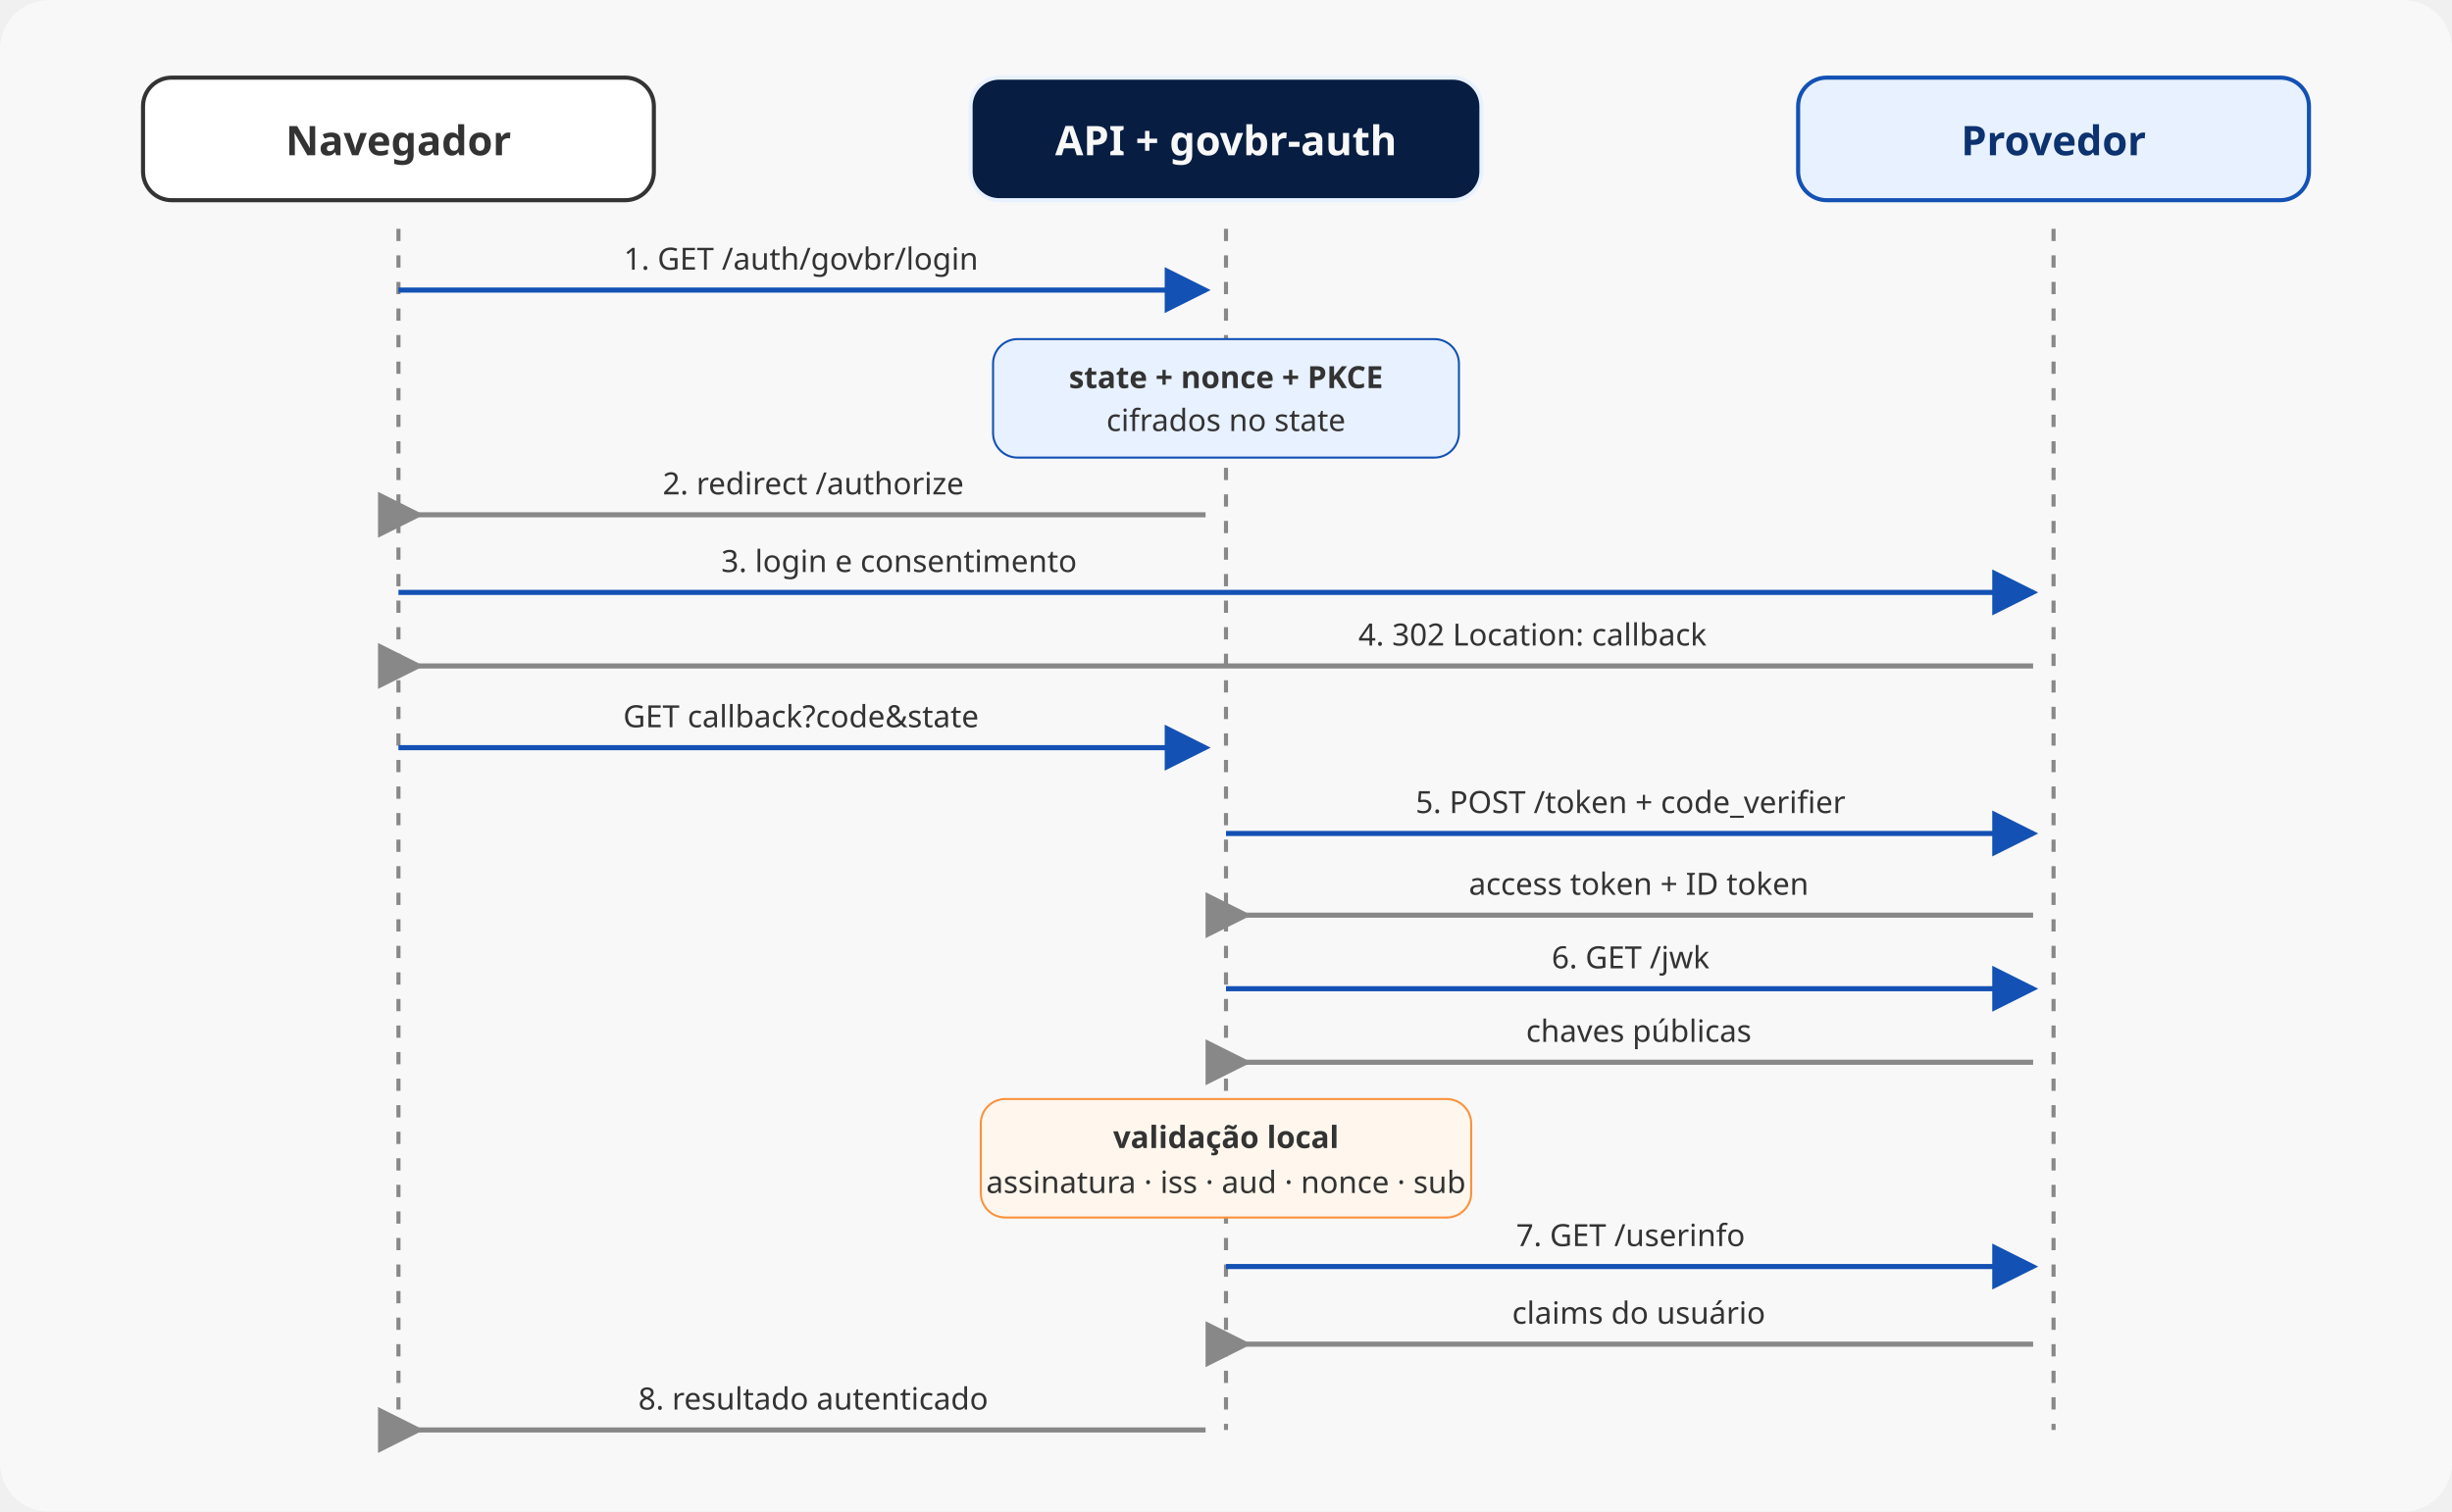
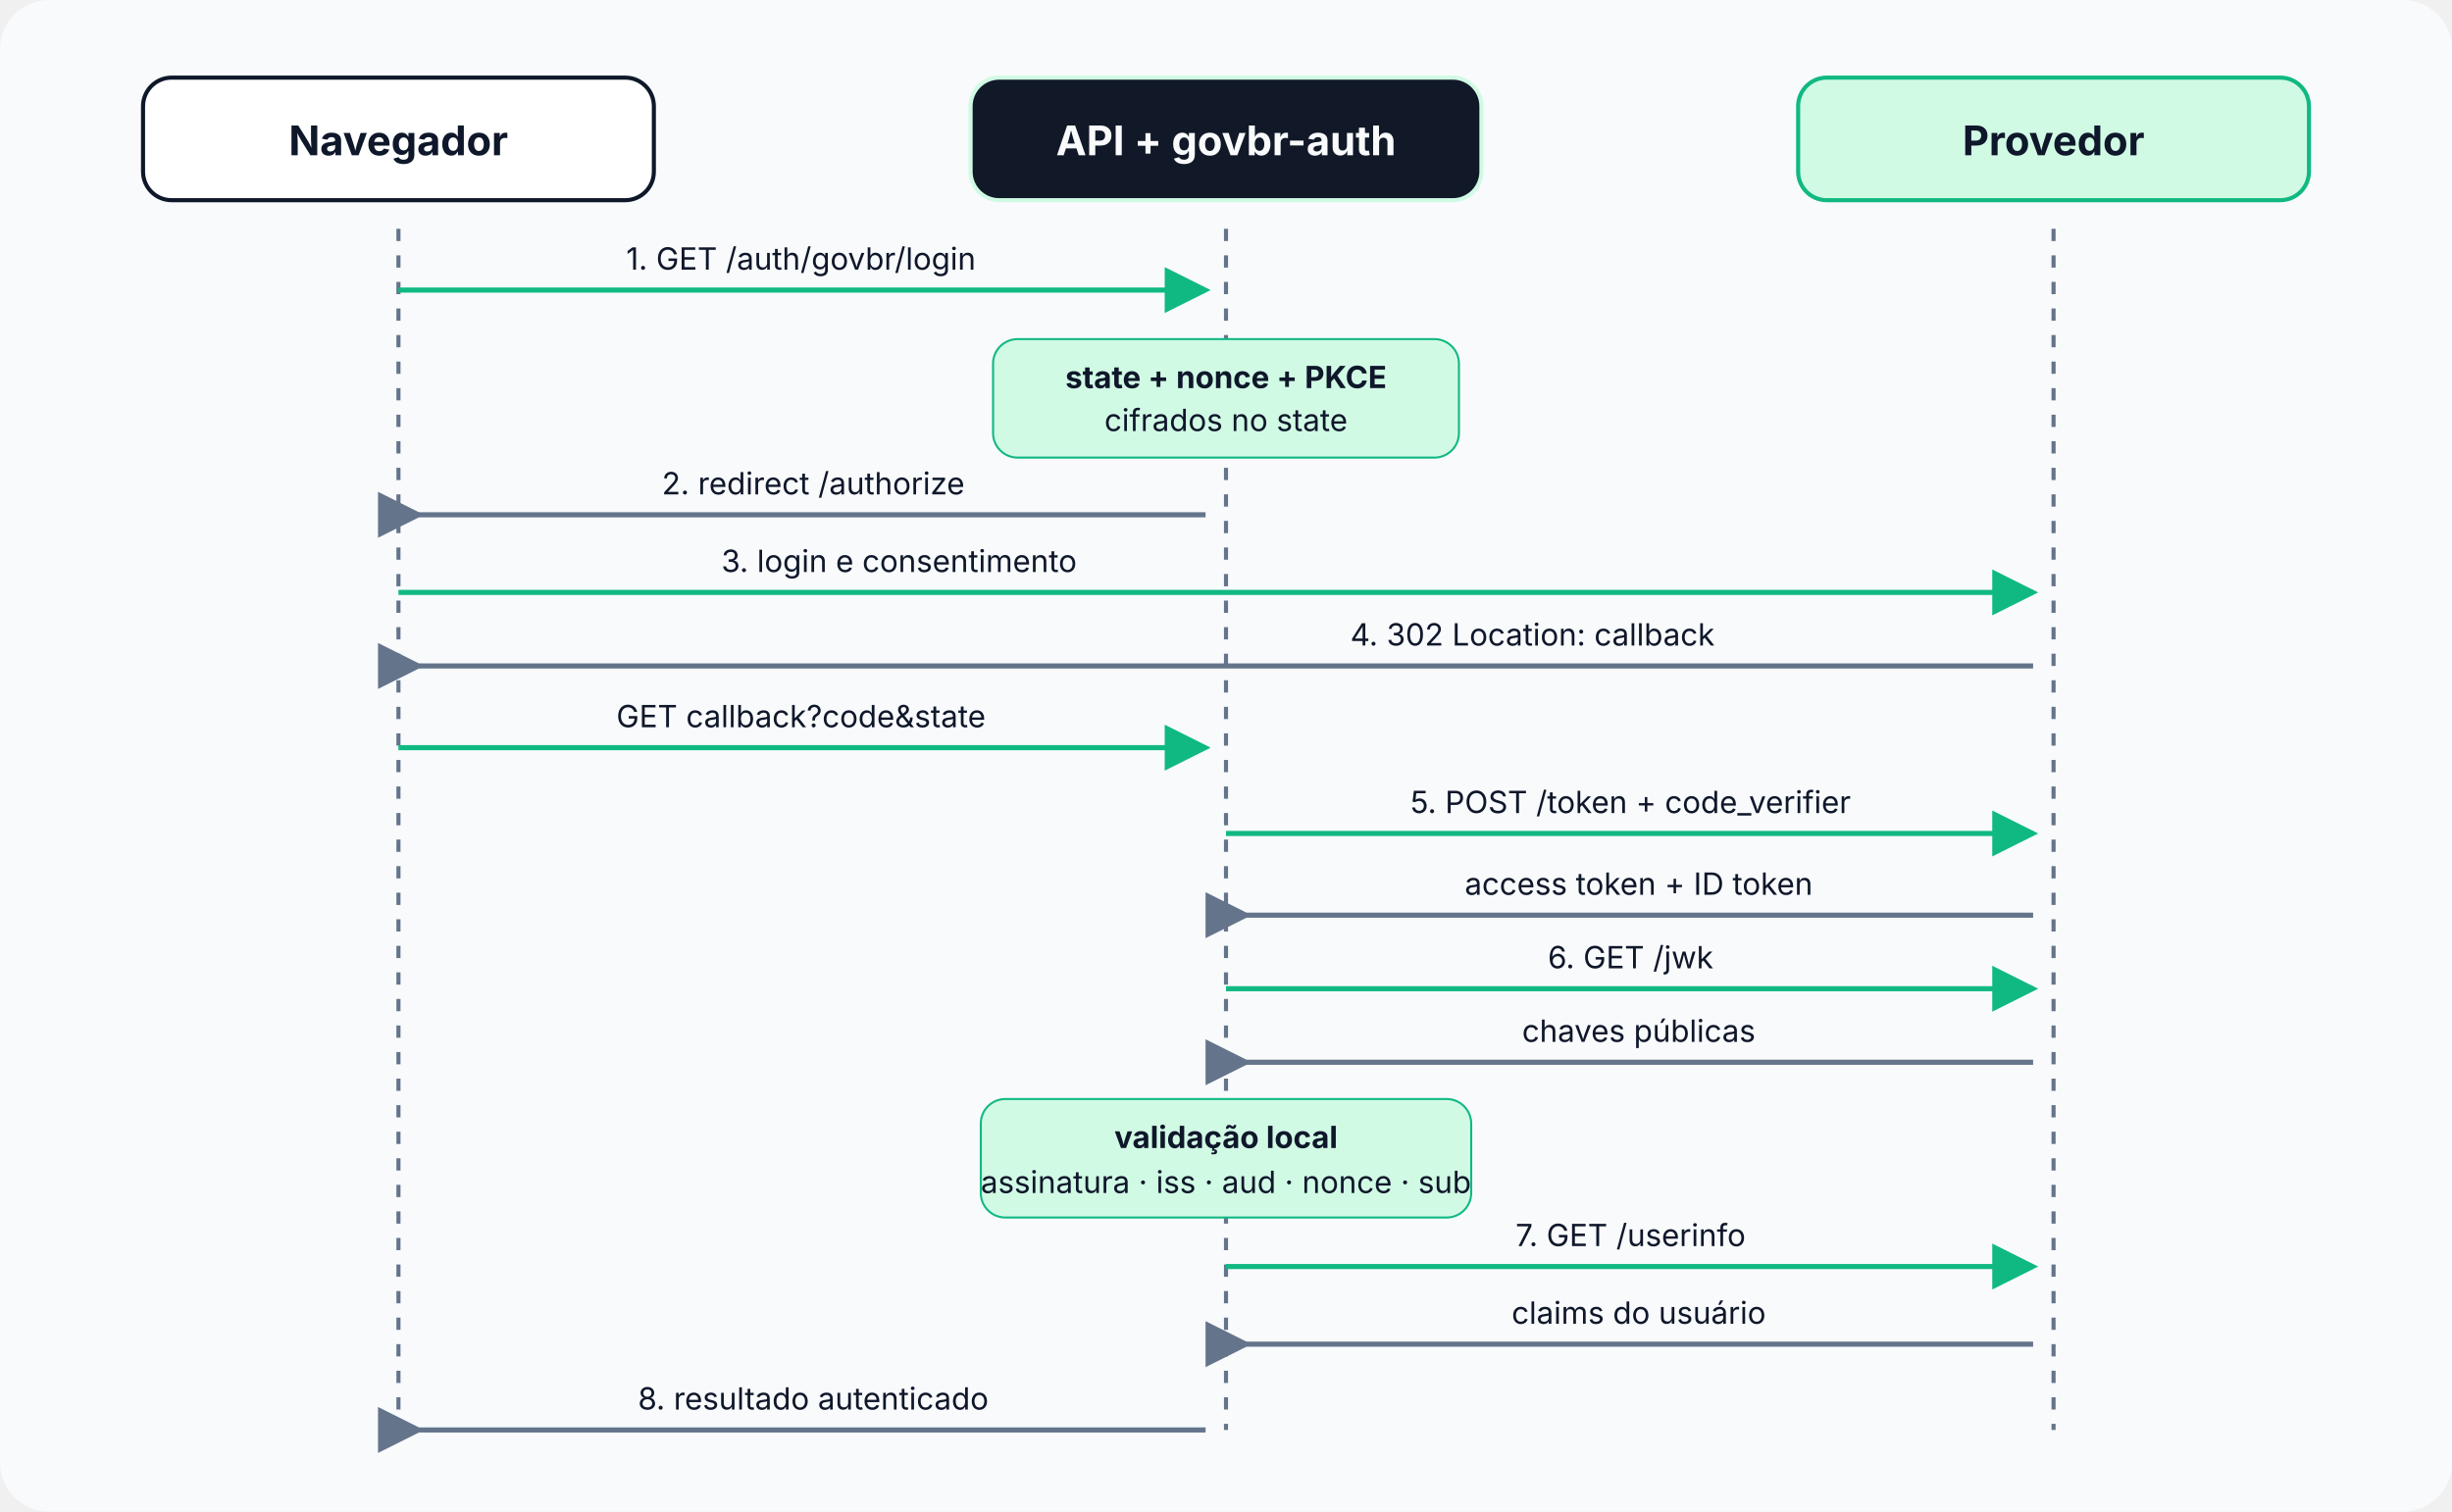
<svg xmlns="http://www.w3.org/2000/svg" width="1200" height="740" viewBox="0 0 1200 740" role="img" aria-labelledby="title desc">
  <defs>
    <marker id="arrow" markerWidth="9" markerHeight="9" refX="8" refY="4.5" orient="auto">
-       <path d="M0 0L9 4.5L0 9Z" fill="#1351b4" />
+       <path d="M0 0L9 4.5L0 9Z" fill="#10b981" />
    </marker>
    <marker id="arrowBack" markerWidth="9" markerHeight="9" refX="1" refY="4.5" orient="auto">
-       <path d="M9 0L0 4.5L9 9Z" fill="#888888" />
+       <path d="M9 0L0 4.5L9 9Z" fill="#64748b" />
    </marker>
  </defs>
-   <rect width="1200" height="740" rx="24" fill="#f8f8f8" />
-   <g font-family="system-ui, sans-serif">
+   <rect width="1200" height="740" rx="24" fill="#f8fafc" />
+   <g font-family="Inter, Arial, sans-serif">
    <g font-size="20" font-weight="700" text-anchor="middle">
-       <rect x="70" y="38" width="250" height="60" rx="14" fill="#ffffff" stroke="#333333" stroke-width="2" />
-       <text x="195" y="76" fill="#333333">Navegador</text>
-       <rect x="475" y="38" width="250" height="60" rx="14" fill="#071d41" stroke="#e8f1ff" stroke-width="2" />
-       <text x="600" y="76" fill="#f8f8f8">API + govbr-auth</text>
-       <rect x="880" y="38" width="250" height="60" rx="14" fill="#e8f1ff" stroke="#1351b4" stroke-width="2" />
-       <text x="1005" y="76" fill="#0c326f">Provedor</text>
+       <rect x="70" y="38" width="250" height="60" rx="14" fill="#ffffff" stroke="#0f172a" stroke-width="2" />
+       <text x="195" y="76" fill="#0f172a">Navegador</text>
+       <rect x="475" y="38" width="250" height="60" rx="14" fill="#111827" stroke="#d1fae5" stroke-width="2" />
+       <text x="600" y="76" fill="#f8fafc">API + govbr-auth</text>
+       <rect x="880" y="38" width="250" height="60" rx="14" fill="#d1fae5" stroke="#10b981" stroke-width="2" />
+       <text x="1005" y="76" fill="#0f172a">Provedor</text>
    </g>
-     <g stroke="#888888" stroke-width="2" stroke-dasharray="6 7">
+     <g stroke="#64748b" stroke-width="2" stroke-dasharray="6 7">
      <path d="M195 112V700" />
      <path d="M600 112V700" />
      <path d="M1005 112V700" />
    </g>
-     <g font-size="15" fill="#333333">
-       <path d="M195 142H590" stroke="#1351b4" stroke-width="2.5" marker-end="url(#arrow)" />
+     <g font-size="15" fill="#0f172a">
+       <path d="M195 142H590" stroke="#10b981" stroke-width="2.5" marker-end="url(#arrow)" />
      <text x="392" y="132" text-anchor="middle">1. GET /auth/govbr/login</text>
-       <rect x="486" y="166" width="228" height="58" rx="12" fill="#e8f1ff" stroke="#1351b4" />
+       <rect x="486" y="166" width="228" height="58" rx="12" fill="#d1fae5" stroke="#10b981" />
      <text x="600" y="190" text-anchor="middle" font-weight="700">state + nonce + PKCE</text>
      <text x="600" y="211" text-anchor="middle">cifrados no state</text>
-       <path d="M590 252H205" stroke="#888888" stroke-width="2.5" marker-end="url(#arrowBack)" />
+       <path d="M590 252H205" stroke="#64748b" stroke-width="2.5" marker-end="url(#arrowBack)" />
      <text x="398" y="242" text-anchor="middle">2. redirect /authorize</text>
-       <path d="M195 290H995" stroke="#1351b4" stroke-width="2.5" marker-end="url(#arrow)" />
+       <path d="M195 290H995" stroke="#10b981" stroke-width="2.5" marker-end="url(#arrow)" />
      <text x="440" y="280" text-anchor="middle">3. login e consentimento</text>
-       <path d="M995 326H205" stroke="#888888" stroke-width="2.5" marker-end="url(#arrowBack)" />
+       <path d="M995 326H205" stroke="#64748b" stroke-width="2.5" marker-end="url(#arrowBack)" />
      <text x="750" y="316" text-anchor="middle">4. 302 Location: callback</text>
-       <path d="M195 366H590" stroke="#1351b4" stroke-width="2.5" marker-end="url(#arrow)" />
+       <path d="M195 366H590" stroke="#10b981" stroke-width="2.5" marker-end="url(#arrow)" />
      <text x="392" y="356" text-anchor="middle">GET callback?code&amp;state</text>
-       <path d="M600 408H995" stroke="#1351b4" stroke-width="2.5" marker-end="url(#arrow)" />
+       <path d="M600 408H995" stroke="#10b981" stroke-width="2.5" marker-end="url(#arrow)" />
      <text x="798" y="398" text-anchor="middle">5. POST /token + code_verifier</text>
-       <path d="M995 448H610" stroke="#888888" stroke-width="2.5" marker-end="url(#arrowBack)" />
+       <path d="M995 448H610" stroke="#64748b" stroke-width="2.5" marker-end="url(#arrowBack)" />
      <text x="802" y="438" text-anchor="middle">access token + ID token</text>
-       <path d="M600 484H995" stroke="#1351b4" stroke-width="2.5" marker-end="url(#arrow)" />
+       <path d="M600 484H995" stroke="#10b981" stroke-width="2.5" marker-end="url(#arrow)" />
      <text x="798" y="474" text-anchor="middle">6. GET /jwk</text>
-       <path d="M995 520H610" stroke="#888888" stroke-width="2.5" marker-end="url(#arrowBack)" />
+       <path d="M995 520H610" stroke="#64748b" stroke-width="2.5" marker-end="url(#arrowBack)" />
      <text x="802" y="510" text-anchor="middle">chaves públicas</text>
-       <rect x="480" y="538" width="240" height="58" rx="12" fill="#fff7ed" stroke="#fb923c" />
+       <rect x="480" y="538" width="240" height="58" rx="12" fill="#d1fae5" stroke="#10b981" />
      <text x="600" y="562" text-anchor="middle" font-weight="700">validação local</text>
      <text x="600" y="584" text-anchor="middle">assinatura · iss · aud · nonce · sub</text>
-       <path d="M600 620H995" stroke="#1351b4" stroke-width="2.5" marker-end="url(#arrow)" />
+       <path d="M600 620H995" stroke="#10b981" stroke-width="2.5" marker-end="url(#arrow)" />
      <text x="798" y="610" text-anchor="middle">7. GET /userinfo</text>
-       <path d="M995 658H610" stroke="#888888" stroke-width="2.5" marker-end="url(#arrowBack)" />
+       <path d="M995 658H610" stroke="#64748b" stroke-width="2.5" marker-end="url(#arrowBack)" />
      <text x="802" y="648" text-anchor="middle">claims do usuário</text>
-       <path d="M590 700H205" stroke="#888888" stroke-width="2.5" marker-end="url(#arrowBack)" />
+       <path d="M590 700H205" stroke="#64748b" stroke-width="2.5" marker-end="url(#arrowBack)" />
      <text x="398" y="690" text-anchor="middle">8. resultado autenticado</text>
    </g>
  </g>
</svg>
